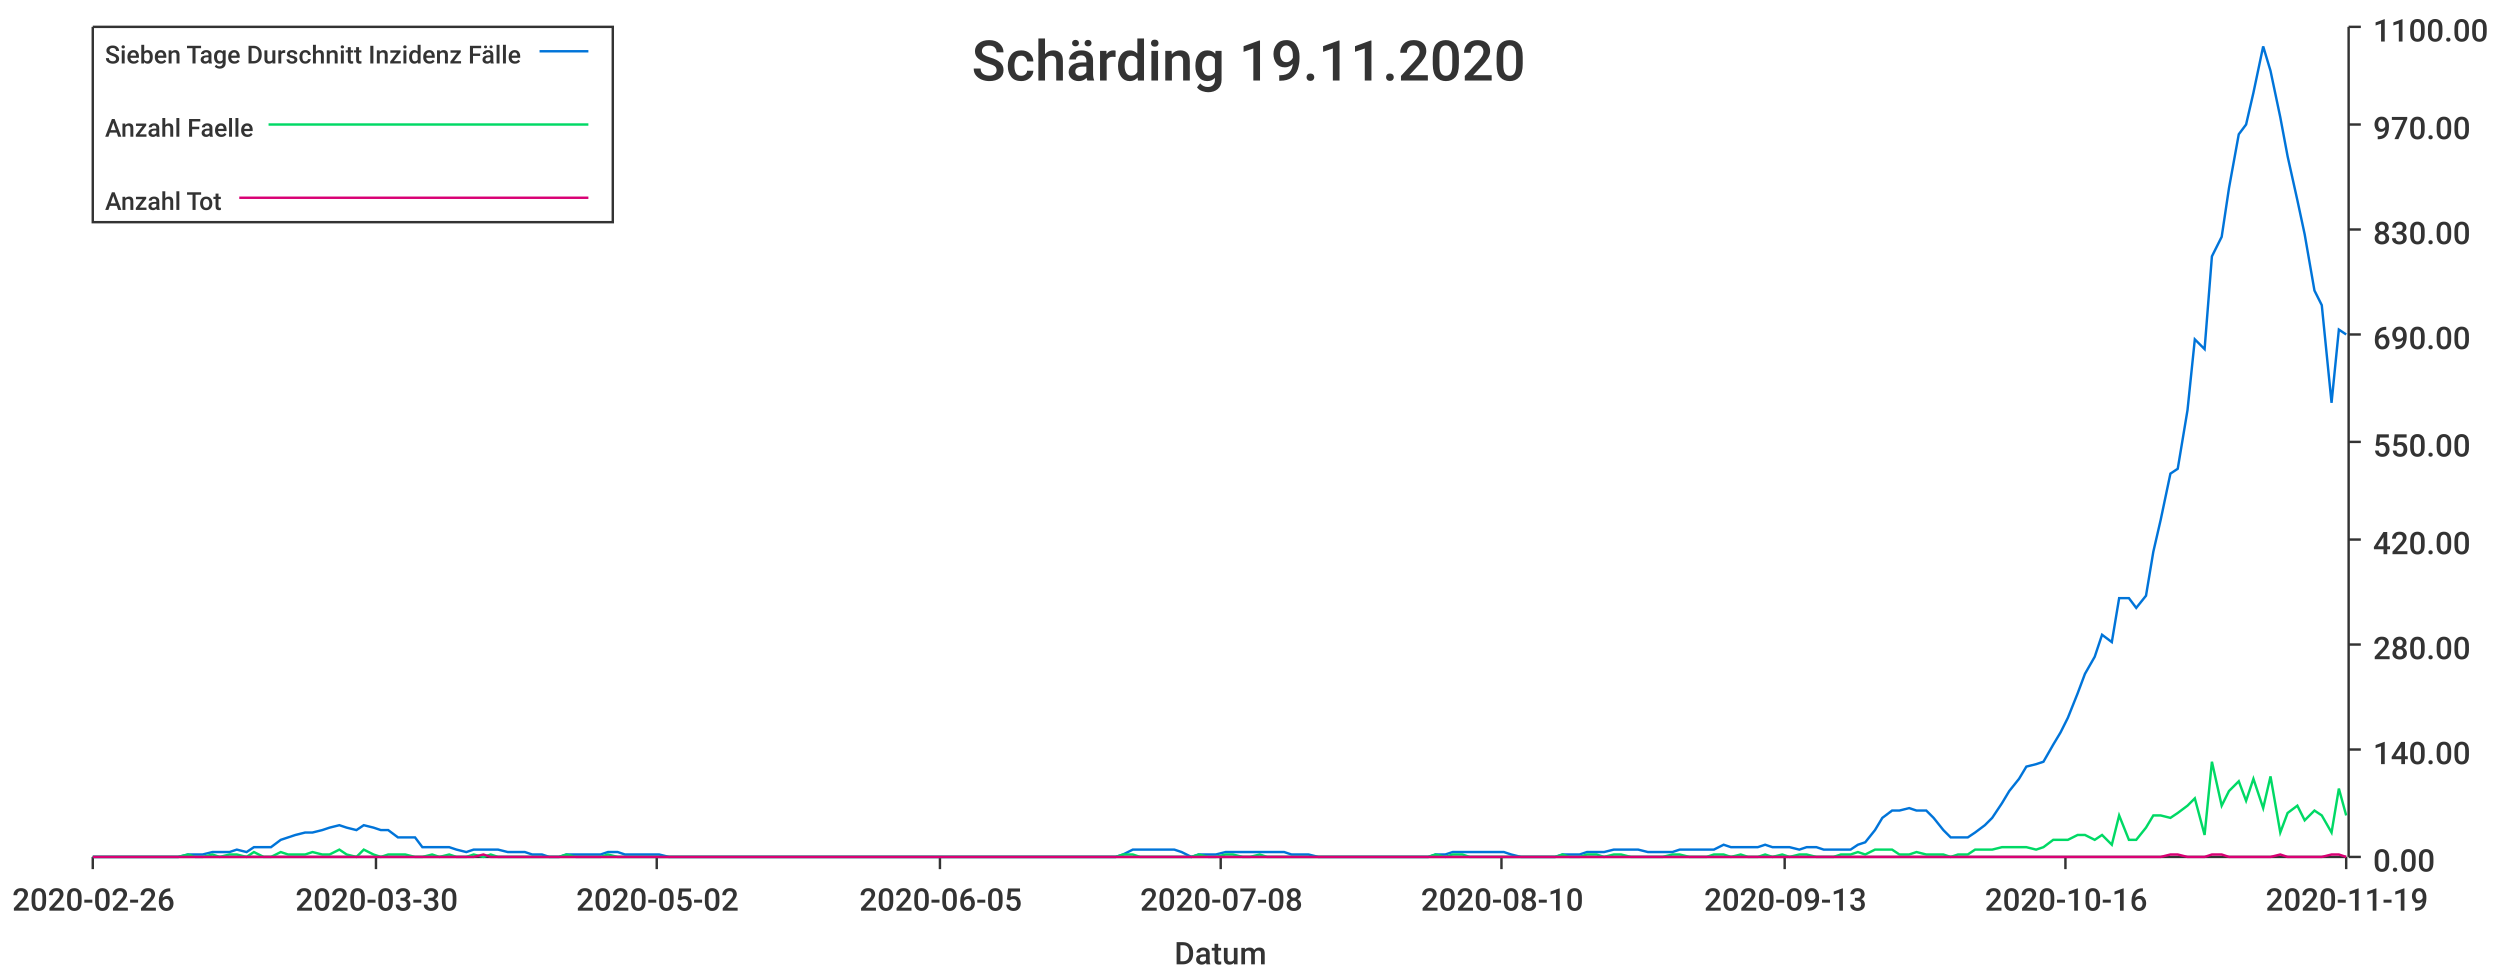
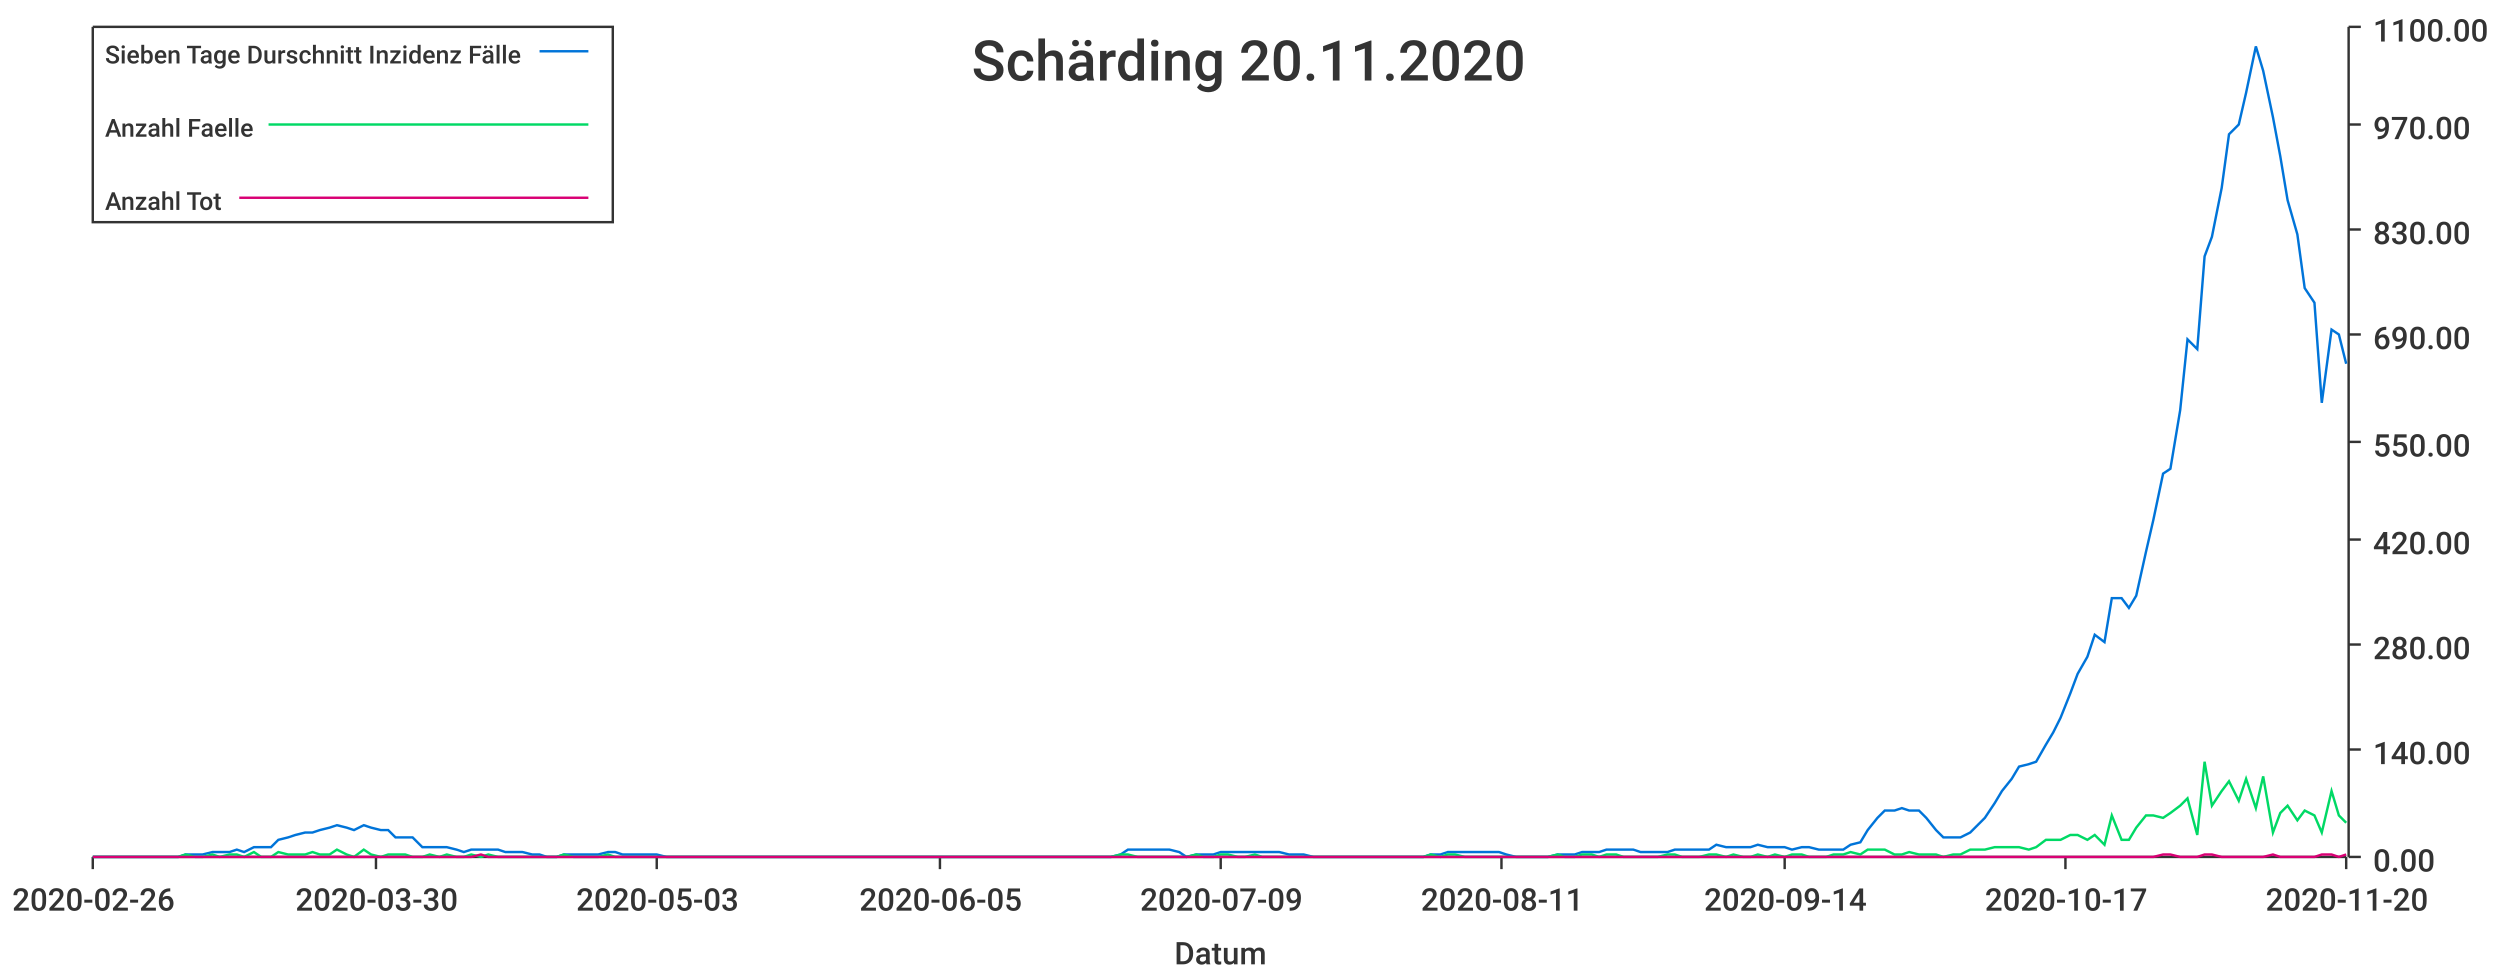
<svg xmlns="http://www.w3.org/2000/svg" width="1024" height="400">\n<path d="M 0 0 L 1024 0 L 1024 400 L 0 400 L 0 0" style="stroke-width:0;stroke:rgba(255,255,255,1.0);fill:rgba(255,255,255,1.0)" />
  <path d="M 38 11 L 961 11 L 961 351 L 38 351 L 38 11" style="stroke-width:0;stroke:rgba(255,255,255,1.0);fill:rgba(255,255,255,1.0)" />
  <path d="M 38 351 L 961 351" style="stroke-width:1;stroke:rgba(51,51,51,1.0);fill:none" />
  <path d="M 38 351 L 38 356" style="stroke-width:1;stroke:rgba(51,51,51,1.0);fill:none" />
  <text x="5" y="373" style="stroke-width:0;stroke:none;fill:rgba(51,51,51,1.0);font-size:12.8px;font-family:'Roboto Medium',sans-serif">2020-02-26</text>
  <path d="M 154 351 L 154 356" style="stroke-width:1;stroke:rgba(51,51,51,1.0);fill:none" />
  <text x="121" y="373" style="stroke-width:0;stroke:none;fill:rgba(51,51,51,1.0);font-size:12.8px;font-family:'Roboto Medium',sans-serif">2020-03-30</text>
  <path d="M 269 351 L 269 356" style="stroke-width:1;stroke:rgba(51,51,51,1.0);fill:none" />
-   <text x="236" y="373" style="stroke-width:0;stroke:none;fill:rgba(51,51,51,1.0);font-size:12.8px;font-family:'Roboto Medium',sans-serif">2020-05-02</text>
+   <text x="236" y="373" style="stroke-width:0;stroke:none;fill:rgba(51,51,51,1.0);font-size:12.8px;font-family:'Roboto Medium',sans-serif">2020-05-03</text>
  <path d="M 385 351 L 385 356" style="stroke-width:1;stroke:rgba(51,51,51,1.0);fill:none" />
  <text x="352" y="373" style="stroke-width:0;stroke:none;fill:rgba(51,51,51,1.0);font-size:12.8px;font-family:'Roboto Medium',sans-serif">2020-06-05</text>
  <path d="M 500 351 L 500 356" style="stroke-width:1;stroke:rgba(51,51,51,1.0);fill:none" />
-   <text x="467" y="373" style="stroke-width:0;stroke:none;fill:rgba(51,51,51,1.0);font-size:12.8px;font-family:'Roboto Medium',sans-serif">2020-07-08</text>
+   <text x="467" y="373" style="stroke-width:0;stroke:none;fill:rgba(51,51,51,1.0);font-size:12.8px;font-family:'Roboto Medium',sans-serif">2020-07-09</text>
  <path d="M 615 351 L 615 356" style="stroke-width:1;stroke:rgba(51,51,51,1.0);fill:none" />
-   <text x="582" y="373" style="stroke-width:0;stroke:none;fill:rgba(51,51,51,1.0);font-size:12.8px;font-family:'Roboto Medium',sans-serif">2020-08-10</text>
+   <text x="582" y="373" style="stroke-width:0;stroke:none;fill:rgba(51,51,51,1.0);font-size:12.8px;font-family:'Roboto Medium',sans-serif">2020-08-11</text>
  <path d="M 731 351 L 731 356" style="stroke-width:1;stroke:rgba(51,51,51,1.0);fill:none" />
-   <text x="698" y="373" style="stroke-width:0;stroke:none;fill:rgba(51,51,51,1.0);font-size:12.8px;font-family:'Roboto Medium',sans-serif">2020-09-13</text>
+   <text x="698" y="373" style="stroke-width:0;stroke:none;fill:rgba(51,51,51,1.0);font-size:12.8px;font-family:'Roboto Medium',sans-serif">2020-09-14</text>
  <path d="M 846 351 L 846 356" style="stroke-width:1;stroke:rgba(51,51,51,1.0);fill:none" />
-   <text x="813" y="373" style="stroke-width:0;stroke:none;fill:rgba(51,51,51,1.0);font-size:12.8px;font-family:'Roboto Medium',sans-serif">2020-10-16</text>
+   <text x="813" y="373" style="stroke-width:0;stroke:none;fill:rgba(51,51,51,1.0);font-size:12.8px;font-family:'Roboto Medium',sans-serif">2020-10-17</text>
  <path d="M 961 351 L 961 356" style="stroke-width:1;stroke:rgba(51,51,51,1.0);fill:none" />
-   <text x="928" y="373" style="stroke-width:0;stroke:none;fill:rgba(51,51,51,1.0);font-size:12.8px;font-family:'Roboto Medium',sans-serif">2020-11-19</text>
+   <text x="928" y="373" style="stroke-width:0;stroke:none;fill:rgba(51,51,51,1.0);font-size:12.8px;font-family:'Roboto Medium',sans-serif">2020-11-20</text>
  <text x="481" y="395" style="stroke-width:0;stroke:none;fill:rgba(51,51,51,1.0);font-size:12.8px;font-family:'Roboto Medium',sans-serif">Datum</text>
  <path d="M 962 351 L 962 11" style="stroke-width:1;stroke:rgba(51,51,51,1.0);fill:none" />
  <path d="M 962 351 L 967 351" style="stroke-width:1;stroke:rgba(51,51,51,1.0);fill:none" />
  <text x="972" y="357" style="stroke-width:0;stroke:none;fill:rgba(51,51,51,1.0);font-size:12.8px;font-family:'Roboto Medium',sans-serif">0.00</text>
  <path d="M 962 307 L 967 307" style="stroke-width:1;stroke:rgba(51,51,51,1.0);fill:none" />
  <text x="972" y="313" style="stroke-width:0;stroke:none;fill:rgba(51,51,51,1.0);font-size:12.8px;font-family:'Roboto Medium',sans-serif">140.00</text>
  <path d="M 962 264 L 967 264" style="stroke-width:1;stroke:rgba(51,51,51,1.0);fill:none" />
  <text x="972" y="270" style="stroke-width:0;stroke:none;fill:rgba(51,51,51,1.0);font-size:12.8px;font-family:'Roboto Medium',sans-serif">280.00</text>
  <path d="M 962 221 L 967 221" style="stroke-width:1;stroke:rgba(51,51,51,1.0);fill:none" />
  <text x="972" y="227" style="stroke-width:0;stroke:none;fill:rgba(51,51,51,1.0);font-size:12.8px;font-family:'Roboto Medium',sans-serif">420.00</text>
  <path d="M 962 181 L 967 181" style="stroke-width:1;stroke:rgba(51,51,51,1.0);fill:none" />
  <text x="972" y="187" style="stroke-width:0;stroke:none;fill:rgba(51,51,51,1.0);font-size:12.8px;font-family:'Roboto Medium',sans-serif">550.00</text>
  <path d="M 962 137 L 967 137" style="stroke-width:1;stroke:rgba(51,51,51,1.0);fill:none" />
  <text x="972" y="143" style="stroke-width:0;stroke:none;fill:rgba(51,51,51,1.0);font-size:12.8px;font-family:'Roboto Medium',sans-serif">690.00</text>
  <path d="M 962 94 L 967 94" style="stroke-width:1;stroke:rgba(51,51,51,1.0);fill:none" />
  <text x="972" y="100" style="stroke-width:0;stroke:none;fill:rgba(51,51,51,1.0);font-size:12.8px;font-family:'Roboto Medium',sans-serif">830.00</text>
  <path d="M 962 51 L 967 51" style="stroke-width:1;stroke:rgba(51,51,51,1.0);fill:none" />
  <text x="972" y="57" style="stroke-width:0;stroke:none;fill:rgba(51,51,51,1.0);font-size:12.8px;font-family:'Roboto Medium',sans-serif">970.00</text>
  <path d="M 962 11 L 967 11" style="stroke-width:1;stroke:rgba(51,51,51,1.0);fill:none" />
  <text x="972" y="17" style="stroke-width:0;stroke:none;fill:rgba(51,51,51,1.0);font-size:12.8px;font-family:'Roboto Medium',sans-serif">1100.00</text>
-   <path d="M 38 351 L 42 351 L 45 351 L 49 351 L 52 351 L 56 351 L 59 351 L 63 351 L 66 351 L 70 351 L 73 351 L 77 350 L 80 350 L 83 350 L 87 349 L 90 349 L 94 349 L 97 348 L 101 349 L 104 347 L 108 347 L 111 347 L 115 344 L 118 343 L 121 342 L 125 341 L 128 341 L 132 340 L 135 339 L 139 338 L 142 339 L 146 340 L 149 338 L 153 339 L 156 340 L 159 340 L 163 343 L 166 343 L 170 343 L 173 347 L 177 347 L 180 347 L 184 347 L 187 348 L 191 349 L 194 348 L 198 348 L 201 348 L 204 348 L 208 349 L 211 349 L 215 349 L 218 350 L 222 350 L 225 351 L 229 351 L 232 350 L 236 350 L 239 350 L 242 350 L 246 350 L 249 349 L 253 349 L 256 350 L 260 350 L 263 350 L 267 350 L 270 350 L 274 351 L 277 351 L 280 351 L 284 351 L 287 351 L 291 351 L 294 351 L 298 351 L 301 351 L 305 351 L 308 351 L 312 351 L 315 351 L 319 351 L 322 351 L 325 351 L 329 351 L 332 351 L 336 351 L 339 351 L 343 351 L 346 351 L 350 351 L 353 351 L 357 351 L 360 351 L 363 351 L 367 351 L 370 351 L 374 351 L 377 351 L 381 351 L 384 351 L 388 351 L 391 351 L 395 351 L 398 351 L 401 351 L 405 351 L 408 351 L 412 351 L 415 351 L 419 351 L 422 351 L 426 351 L 429 351 L 433 351 L 436 351 L 440 351 L 443 351 L 446 351 L 450 351 L 453 351 L 457 351 L 460 350 L 464 348 L 467 348 L 471 348 L 474 348 L 478 348 L 481 348 L 484 349 L 488 351 L 491 350 L 495 350 L 498 350 L 502 349 L 505 349 L 509 349 L 512 349 L 516 349 L 519 349 L 522 349 L 526 349 L 529 350 L 533 350 L 536 350 L 540 351 L 543 351 L 547 351 L 550 351 L 554 351 L 557 351 L 560 351 L 564 351 L 567 351 L 571 351 L 574 351 L 578 351 L 581 351 L 585 351 L 588 350 L 592 350 L 595 349 L 599 349 L 602 349 L 605 349 L 609 349 L 612 349 L 616 349 L 619 350 L 623 351 L 626 351 L 630 351 L 633 351 L 637 351 L 640 350 L 643 350 L 647 350 L 650 349 L 654 349 L 657 349 L 661 348 L 664 348 L 668 348 L 671 348 L 675 349 L 678 349 L 681 349 L 685 349 L 688 348 L 692 348 L 695 348 L 699 348 L 702 348 L 706 346 L 709 347 L 713 347 L 716 347 L 720 347 L 723 346 L 726 347 L 730 347 L 733 347 L 737 348 L 740 347 L 744 347 L 747 348 L 751 348 L 754 348 L 758 348 L 761 346 L 764 345 L 768 340 L 771 335 L 775 332 L 778 332 L 782 331 L 785 332 L 789 332 L 792 335 L 796 340 L 799 343 L 802 343 L 806 343 L 809 341 L 813 338 L 816 335 L 820 329 L 823 324 L 827 319 L 830 314 L 834 313 L 837 312 L 841 305 L 844 300 L 847 294 L 851 284 L 854 276 L 858 269 L 861 260 L 865 263 L 868 245 L 872 245 L 875 249 L 879 244 L 882 226 L 885 213 L 889 194 L 892 192 L 896 168 L 899 139 L 903 143 L 906 105 L 910 97 L 913 77 L 917 55 L 920 51 L 923 38 L 927 19 L 930 29 L 934 48 L 937 64 L 941 82 L 944 96 L 948 119 L 951 125 L 955 165 L 958 135 L 961 137" style="stroke-width:1;stroke:rgba(0,116,217,1.0);fill:none" />
-   <path d="M 38 351 L 42 351 L 45 351 L 49 351 L 52 351 L 56 351 L 59 351 L 63 351 L 66 351 L 70 351 L 73 351 L 77 350 L 80 351 L 83 351 L 87 350 L 90 351 L 94 350 L 97 350 L 101 351 L 104 349 L 108 351 L 111 351 L 115 349 L 118 350 L 121 350 L 125 350 L 128 349 L 132 350 L 135 350 L 139 348 L 142 350 L 146 351 L 149 348 L 153 350 L 156 351 L 159 350 L 163 350 L 166 350 L 170 351 L 173 351 L 177 350 L 180 351 L 184 350 L 187 351 L 191 351 L 194 350 L 198 351 L 201 350 L 204 351 L 208 351 L 211 351 L 215 351 L 218 351 L 222 351 L 225 351 L 229 351 L 232 350 L 236 351 L 239 351 L 242 351 L 246 351 L 249 350 L 253 351 L 256 351 L 260 351 L 263 351 L 267 351 L 270 351 L 274 351 L 277 351 L 280 351 L 284 351 L 287 351 L 291 351 L 294 351 L 298 351 L 301 351 L 305 351 L 308 351 L 312 351 L 315 351 L 319 351 L 322 351 L 325 351 L 329 351 L 332 351 L 336 351 L 339 351 L 343 351 L 346 351 L 350 351 L 353 351 L 357 351 L 360 351 L 363 351 L 367 351 L 370 351 L 374 351 L 377 351 L 381 351 L 384 351 L 388 351 L 391 351 L 395 351 L 398 351 L 401 351 L 405 351 L 408 351 L 412 351 L 415 351 L 419 351 L 422 351 L 426 351 L 429 351 L 433 351 L 436 351 L 440 351 L 443 351 L 446 351 L 450 351 L 453 351 L 457 351 L 460 350 L 464 350 L 467 351 L 471 351 L 474 351 L 478 351 L 481 351 L 484 351 L 488 351 L 491 350 L 495 351 L 498 351 L 502 350 L 505 350 L 509 351 L 512 351 L 516 350 L 519 351 L 522 351 L 526 351 L 529 351 L 533 351 L 536 351 L 540 351 L 543 351 L 547 351 L 550 351 L 554 351 L 557 351 L 560 351 L 564 351 L 567 351 L 571 351 L 574 351 L 578 351 L 581 351 L 585 351 L 588 350 L 592 351 L 595 350 L 599 350 L 602 351 L 605 351 L 609 351 L 612 351 L 616 351 L 619 351 L 623 351 L 626 351 L 630 351 L 633 351 L 637 351 L 640 350 L 643 351 L 647 351 L 650 350 L 654 350 L 657 351 L 661 350 L 664 350 L 668 351 L 671 351 L 675 351 L 678 351 L 681 351 L 685 350 L 688 350 L 692 351 L 695 351 L 699 351 L 702 350 L 706 350 L 709 351 L 713 350 L 716 351 L 720 351 L 723 350 L 726 351 L 730 350 L 733 351 L 737 350 L 740 350 L 744 351 L 747 351 L 751 351 L 754 350 L 758 350 L 761 349 L 764 350 L 768 348 L 771 348 L 775 348 L 778 350 L 782 350 L 785 349 L 789 350 L 792 350 L 796 350 L 799 351 L 802 350 L 806 350 L 809 348 L 813 348 L 816 348 L 820 347 L 823 347 L 827 347 L 830 347 L 834 348 L 837 347 L 841 344 L 844 344 L 847 344 L 851 342 L 854 342 L 858 344 L 861 342 L 865 346 L 868 334 L 872 344 L 875 344 L 879 339 L 882 334 L 885 334 L 889 335 L 892 333 L 896 330 L 899 327 L 903 342 L 906 312 L 910 330 L 913 324 L 917 320 L 920 328 L 923 319 L 927 331 L 930 318 L 934 341 L 937 333 L 941 330 L 944 336 L 948 332 L 951 334 L 955 341 L 958 323 L 961 334" style="stroke-width:1;stroke:rgba(0,217,101,1.0);fill:none" />
-   <path d="M 38 351 L 42 351 L 45 351 L 49 351 L 52 351 L 56 351 L 59 351 L 63 351 L 66 351 L 70 351 L 73 351 L 77 351 L 80 351 L 83 351 L 87 351 L 90 351 L 94 351 L 97 351 L 101 351 L 104 351 L 108 351 L 111 351 L 115 351 L 118 351 L 121 351 L 125 351 L 128 351 L 132 351 L 135 351 L 139 351 L 142 351 L 146 351 L 149 351 L 153 351 L 156 351 L 159 351 L 163 351 L 166 351 L 170 351 L 173 351 L 177 351 L 180 351 L 184 351 L 187 351 L 191 351 L 194 351 L 198 350 L 201 351 L 204 351 L 208 351 L 211 351 L 215 351 L 218 351 L 222 351 L 225 351 L 229 351 L 232 351 L 236 351 L 239 351 L 242 351 L 246 351 L 249 351 L 253 351 L 256 351 L 260 351 L 263 351 L 267 351 L 270 351 L 274 351 L 277 351 L 280 351 L 284 351 L 287 351 L 291 351 L 294 351 L 298 351 L 301 351 L 305 351 L 308 351 L 312 351 L 315 351 L 319 351 L 322 351 L 325 351 L 329 351 L 332 351 L 336 351 L 339 351 L 343 351 L 346 351 L 350 351 L 353 351 L 357 351 L 360 351 L 363 351 L 367 351 L 370 351 L 374 351 L 377 351 L 381 351 L 384 351 L 388 351 L 391 351 L 395 351 L 398 351 L 401 351 L 405 351 L 408 351 L 412 351 L 415 351 L 419 351 L 422 351 L 426 351 L 429 351 L 433 351 L 436 351 L 440 351 L 443 351 L 446 351 L 450 351 L 453 351 L 457 351 L 460 351 L 464 351 L 467 351 L 471 351 L 474 351 L 478 351 L 481 351 L 484 351 L 488 351 L 491 351 L 495 351 L 498 351 L 502 351 L 505 351 L 509 351 L 512 351 L 516 351 L 519 351 L 522 351 L 526 351 L 529 351 L 533 351 L 536 351 L 540 351 L 543 351 L 547 351 L 550 351 L 554 351 L 557 351 L 560 351 L 564 351 L 567 351 L 571 351 L 574 351 L 578 351 L 581 351 L 585 351 L 588 351 L 592 351 L 595 351 L 599 351 L 602 351 L 605 351 L 609 351 L 612 351 L 616 351 L 619 351 L 623 351 L 626 351 L 630 351 L 633 351 L 637 351 L 640 351 L 643 351 L 647 351 L 650 351 L 654 351 L 657 351 L 661 351 L 664 351 L 668 351 L 671 351 L 675 351 L 678 351 L 681 351 L 685 351 L 688 351 L 692 351 L 695 351 L 699 351 L 702 351 L 706 351 L 709 351 L 713 351 L 716 351 L 720 351 L 723 351 L 726 351 L 730 351 L 733 351 L 737 351 L 740 351 L 744 351 L 747 351 L 751 351 L 754 351 L 758 351 L 761 351 L 764 351 L 768 351 L 771 351 L 775 351 L 778 351 L 782 351 L 785 351 L 789 351 L 792 351 L 796 351 L 799 351 L 802 351 L 806 351 L 809 351 L 813 351 L 816 351 L 820 351 L 823 351 L 827 351 L 830 351 L 834 351 L 837 351 L 841 351 L 844 351 L 847 351 L 851 351 L 854 351 L 858 351 L 861 351 L 865 351 L 868 351 L 872 351 L 875 351 L 879 351 L 882 351 L 885 351 L 889 350 L 892 350 L 896 351 L 899 351 L 903 351 L 906 350 L 910 350 L 913 351 L 917 351 L 920 351 L 923 351 L 927 351 L 930 351 L 934 350 L 937 351 L 941 351 L 944 351 L 948 351 L 951 351 L 955 350 L 958 350 L 961 351" style="stroke-width:1;stroke:rgba(217,0,116,1.0);fill:none" />
-   <text x="398" y="33" style="stroke-width:0;stroke:none;fill:rgba(51,51,51,1.0);font-size:23.0px;font-family:'Roboto Medium',sans-serif">Schärding 19.11.2020</text>
+   <path d="M 38 351 L 42 351 L 45 351 L 49 351 L 52 351 L 56 351 L 59 351 L 63 351 L 66 351 L 69 351 L 73 351 L 76 350 L 80 350 L 83 350 L 87 349 L 90 349 L 94 349 L 97 348 L 100 349 L 104 347 L 107 347 L 111 347 L 114 344 L 118 343 L 121 342 L 125 341 L 128 341 L 131 340 L 135 339 L 138 338 L 142 339 L 145 340 L 149 338 L 152 339 L 156 340 L 159 340 L 162 343 L 166 343 L 169 343 L 173 347 L 176 347 L 180 347 L 183 347 L 187 348 L 190 349 L 193 348 L 197 348 L 200 348 L 204 348 L 207 349 L 211 349 L 214 349 L 218 350 L 221 350 L 224 351 L 228 351 L 231 350 L 235 350 L 238 350 L 242 350 L 245 350 L 249 349 L 252 349 L 255 350 L 259 350 L 262 350 L 266 350 L 269 350 L 273 351 L 276 351 L 280 351 L 283 351 L 286 351 L 290 351 L 293 351 L 297 351 L 300 351 L 304 351 L 307 351 L 311 351 L 314 351 L 317 351 L 321 351 L 324 351 L 328 351 L 331 351 L 335 351 L 338 351 L 342 351 L 345 351 L 348 351 L 352 351 L 355 351 L 359 351 L 362 351 L 366 351 L 369 351 L 373 351 L 376 351 L 379 351 L 383 351 L 386 351 L 390 351 L 393 351 L 397 351 L 400 351 L 404 351 L 407 351 L 410 351 L 414 351 L 417 351 L 421 351 L 424 351 L 428 351 L 431 351 L 435 351 L 438 351 L 441 351 L 445 351 L 448 351 L 452 351 L 455 351 L 459 350 L 462 348 L 466 348 L 469 348 L 472 348 L 476 348 L 479 348 L 483 349 L 486 351 L 490 350 L 493 350 L 497 350 L 500 349 L 503 349 L 507 349 L 510 349 L 514 349 L 517 349 L 521 349 L 524 349 L 528 350 L 531 350 L 534 350 L 538 351 L 541 351 L 545 351 L 548 351 L 552 351 L 555 351 L 559 351 L 562 351 L 565 351 L 569 351 L 572 351 L 576 351 L 579 351 L 583 351 L 586 350 L 590 350 L 593 349 L 596 349 L 600 349 L 603 349 L 607 349 L 610 349 L 614 349 L 617 350 L 621 351 L 624 351 L 627 351 L 631 351 L 634 351 L 638 350 L 641 350 L 645 350 L 648 349 L 652 349 L 655 349 L 658 348 L 662 348 L 665 348 L 669 348 L 672 349 L 676 349 L 679 349 L 683 349 L 686 348 L 689 348 L 693 348 L 696 348 L 700 348 L 703 346 L 707 347 L 710 347 L 714 347 L 717 347 L 720 346 L 724 347 L 727 347 L 731 347 L 734 348 L 738 347 L 741 347 L 745 348 L 748 348 L 751 348 L 755 348 L 758 346 L 762 345 L 765 340 L 769 335 L 772 332 L 776 332 L 779 331 L 782 332 L 786 332 L 789 335 L 793 340 L 796 343 L 800 343 L 803 343 L 807 341 L 810 338 L 813 335 L 817 329 L 820 324 L 824 319 L 827 314 L 831 313 L 834 312 L 838 305 L 841 300 L 844 294 L 848 284 L 851 276 L 855 269 L 858 260 L 862 263 L 865 245 L 869 245 L 872 249 L 875 244 L 879 226 L 882 213 L 886 194 L 889 192 L 893 168 L 896 139 L 900 143 L 903 105 L 906 97 L 910 77 L 913 55 L 917 51 L 920 38 L 924 19 L 927 29 L 931 48 L 934 64 L 937 82 L 941 96 L 944 118 L 948 124 L 951 165 L 955 135 L 958 137 L 961 149" style="stroke-width:1;stroke:rgba(0,116,217,1.0);fill:none" />
+   <path d="M 38 351 L 42 351 L 45 351 L 49 351 L 52 351 L 56 351 L 59 351 L 63 351 L 66 351 L 69 351 L 73 351 L 76 350 L 80 351 L 83 351 L 87 350 L 90 351 L 94 350 L 97 350 L 100 351 L 104 349 L 107 351 L 111 351 L 114 349 L 118 350 L 121 350 L 125 350 L 128 349 L 131 350 L 135 350 L 138 348 L 142 350 L 145 351 L 149 348 L 152 350 L 156 351 L 159 350 L 162 350 L 166 350 L 169 351 L 173 351 L 176 350 L 180 351 L 183 350 L 187 351 L 190 351 L 193 350 L 197 351 L 200 350 L 204 351 L 207 351 L 211 351 L 214 351 L 218 351 L 221 351 L 224 351 L 228 351 L 231 350 L 235 351 L 238 351 L 242 351 L 245 351 L 249 350 L 252 351 L 255 351 L 259 351 L 262 351 L 266 351 L 269 351 L 273 351 L 276 351 L 280 351 L 283 351 L 286 351 L 290 351 L 293 351 L 297 351 L 300 351 L 304 351 L 307 351 L 311 351 L 314 351 L 317 351 L 321 351 L 324 351 L 328 351 L 331 351 L 335 351 L 338 351 L 342 351 L 345 351 L 348 351 L 352 351 L 355 351 L 359 351 L 362 351 L 366 351 L 369 351 L 373 351 L 376 351 L 379 351 L 383 351 L 386 351 L 390 351 L 393 351 L 397 351 L 400 351 L 404 351 L 407 351 L 410 351 L 414 351 L 417 351 L 421 351 L 424 351 L 428 351 L 431 351 L 435 351 L 438 351 L 441 351 L 445 351 L 448 351 L 452 351 L 455 351 L 459 350 L 462 350 L 466 351 L 469 351 L 472 351 L 476 351 L 479 351 L 483 351 L 486 351 L 490 350 L 493 351 L 497 351 L 500 350 L 503 350 L 507 351 L 510 351 L 514 350 L 517 351 L 521 351 L 524 351 L 528 351 L 531 351 L 534 351 L 538 351 L 541 351 L 545 351 L 548 351 L 552 351 L 555 351 L 559 351 L 562 351 L 565 351 L 569 351 L 572 351 L 576 351 L 579 351 L 583 351 L 586 350 L 590 351 L 593 350 L 596 350 L 600 351 L 603 351 L 607 351 L 610 351 L 614 351 L 617 351 L 621 351 L 624 351 L 627 351 L 631 351 L 634 351 L 638 350 L 641 351 L 645 351 L 648 350 L 652 350 L 655 351 L 658 350 L 662 350 L 665 351 L 669 351 L 672 351 L 676 351 L 679 351 L 683 350 L 686 350 L 689 351 L 693 351 L 696 351 L 700 350 L 703 350 L 707 351 L 710 350 L 714 351 L 717 351 L 720 350 L 724 351 L 727 350 L 731 351 L 734 350 L 738 350 L 741 351 L 745 351 L 748 351 L 751 350 L 755 350 L 758 349 L 762 350 L 765 348 L 769 348 L 772 348 L 776 350 L 779 350 L 782 349 L 786 350 L 789 350 L 793 350 L 796 351 L 800 350 L 803 350 L 807 348 L 810 348 L 813 348 L 817 347 L 820 347 L 824 347 L 827 347 L 831 348 L 834 347 L 838 344 L 841 344 L 844 344 L 848 342 L 851 342 L 855 344 L 858 342 L 862 346 L 865 334 L 869 344 L 872 344 L 875 339 L 879 334 L 882 334 L 886 335 L 889 333 L 893 330 L 896 327 L 900 342 L 903 312 L 906 330 L 910 324 L 913 320 L 917 328 L 920 319 L 924 331 L 927 318 L 931 341 L 934 333 L 937 330 L 941 336 L 944 332 L 948 334 L 951 341 L 955 324 L 958 334 L 961 337" style="stroke-width:1;stroke:rgba(0,217,101,1.0);fill:none" />
+   <path d="M 38 351 L 42 351 L 45 351 L 49 351 L 52 351 L 56 351 L 59 351 L 63 351 L 66 351 L 69 351 L 73 351 L 76 351 L 80 351 L 83 351 L 87 351 L 90 351 L 94 351 L 97 351 L 100 351 L 104 351 L 107 351 L 111 351 L 114 351 L 118 351 L 121 351 L 125 351 L 128 351 L 131 351 L 135 351 L 138 351 L 142 351 L 145 351 L 149 351 L 152 351 L 156 351 L 159 351 L 162 351 L 166 351 L 169 351 L 173 351 L 176 351 L 180 351 L 183 351 L 187 351 L 190 351 L 193 351 L 197 350 L 200 351 L 204 351 L 207 351 L 211 351 L 214 351 L 218 351 L 221 351 L 224 351 L 228 351 L 231 351 L 235 351 L 238 351 L 242 351 L 245 351 L 249 351 L 252 351 L 255 351 L 259 351 L 262 351 L 266 351 L 269 351 L 273 351 L 276 351 L 280 351 L 283 351 L 286 351 L 290 351 L 293 351 L 297 351 L 300 351 L 304 351 L 307 351 L 311 351 L 314 351 L 317 351 L 321 351 L 324 351 L 328 351 L 331 351 L 335 351 L 338 351 L 342 351 L 345 351 L 348 351 L 352 351 L 355 351 L 359 351 L 362 351 L 366 351 L 369 351 L 373 351 L 376 351 L 379 351 L 383 351 L 386 351 L 390 351 L 393 351 L 397 351 L 400 351 L 404 351 L 407 351 L 410 351 L 414 351 L 417 351 L 421 351 L 424 351 L 428 351 L 431 351 L 435 351 L 438 351 L 441 351 L 445 351 L 448 351 L 452 351 L 455 351 L 459 351 L 462 351 L 466 351 L 469 351 L 472 351 L 476 351 L 479 351 L 483 351 L 486 351 L 490 351 L 493 351 L 497 351 L 500 351 L 503 351 L 507 351 L 510 351 L 514 351 L 517 351 L 521 351 L 524 351 L 528 351 L 531 351 L 534 351 L 538 351 L 541 351 L 545 351 L 548 351 L 552 351 L 555 351 L 559 351 L 562 351 L 565 351 L 569 351 L 572 351 L 576 351 L 579 351 L 583 351 L 586 351 L 590 351 L 593 351 L 596 351 L 600 351 L 603 351 L 607 351 L 610 351 L 614 351 L 617 351 L 621 351 L 624 351 L 627 351 L 631 351 L 634 351 L 638 351 L 641 351 L 645 351 L 648 351 L 652 351 L 655 351 L 658 351 L 662 351 L 665 351 L 669 351 L 672 351 L 676 351 L 679 351 L 683 351 L 686 351 L 689 351 L 693 351 L 696 351 L 700 351 L 703 351 L 707 351 L 710 351 L 714 351 L 717 351 L 720 351 L 724 351 L 727 351 L 731 351 L 734 351 L 738 351 L 741 351 L 745 351 L 748 351 L 751 351 L 755 351 L 758 351 L 762 351 L 765 351 L 769 351 L 772 351 L 776 351 L 779 351 L 782 351 L 786 351 L 789 351 L 793 351 L 796 351 L 800 351 L 803 351 L 807 351 L 810 351 L 813 351 L 817 351 L 820 351 L 824 351 L 827 351 L 831 351 L 834 351 L 838 351 L 841 351 L 844 351 L 848 351 L 851 351 L 855 351 L 858 351 L 862 351 L 865 351 L 869 351 L 872 351 L 875 351 L 879 351 L 882 351 L 886 350 L 889 350 L 893 351 L 896 351 L 900 351 L 903 350 L 906 350 L 910 351 L 913 351 L 917 351 L 920 351 L 924 351 L 927 351 L 931 350 L 934 351 L 937 351 L 941 351 L 944 351 L 948 351 L 951 350 L 955 350 L 958 351 L 961 350" style="stroke-width:1;stroke:rgba(217,0,116,1.0);fill:none" />
+   <text x="398" y="33" style="stroke-width:0;stroke:none;fill:rgba(51,51,51,1.0);font-size:23.0px;font-family:'Roboto Medium',sans-serif">Schärding 20.11.2020</text>
  <path d="M 38 11 L 251 11 L 251 91 L 38 91 L 38 11" style="stroke-width:1;stroke:rgba(51,51,51,1.0);fill:rgba(255,255,255,1.0)" />
  <text x="43" y="26" style="stroke-width:0;stroke:none;fill:rgba(51,51,51,1.0);font-size:10.2px;font-family:'Roboto Medium',sans-serif">Sieben Tage Durschnitt Inzidenz Fälle</text>
  <path d="M 221 21 L 241 21" style="stroke-width:1;stroke:rgba(0,116,217,1.0);fill:none" />
  <text x="43" y="56" style="stroke-width:0;stroke:none;fill:rgba(51,51,51,1.0);font-size:10.2px;font-family:'Roboto Medium',sans-serif">Anzahl Faelle</text>
  <path d="M 110 51 L 241 51" style="stroke-width:1;stroke:rgba(0,217,101,1.0);fill:none" />
  <text x="43" y="86" style="stroke-width:0;stroke:none;fill:rgba(51,51,51,1.0);font-size:10.2px;font-family:'Roboto Medium',sans-serif">Anzahl Tot</text>
  <path d="M 98 81 L 241 81" style="stroke-width:1;stroke:rgba(217,0,116,1.0);fill:none" />
</svg>
